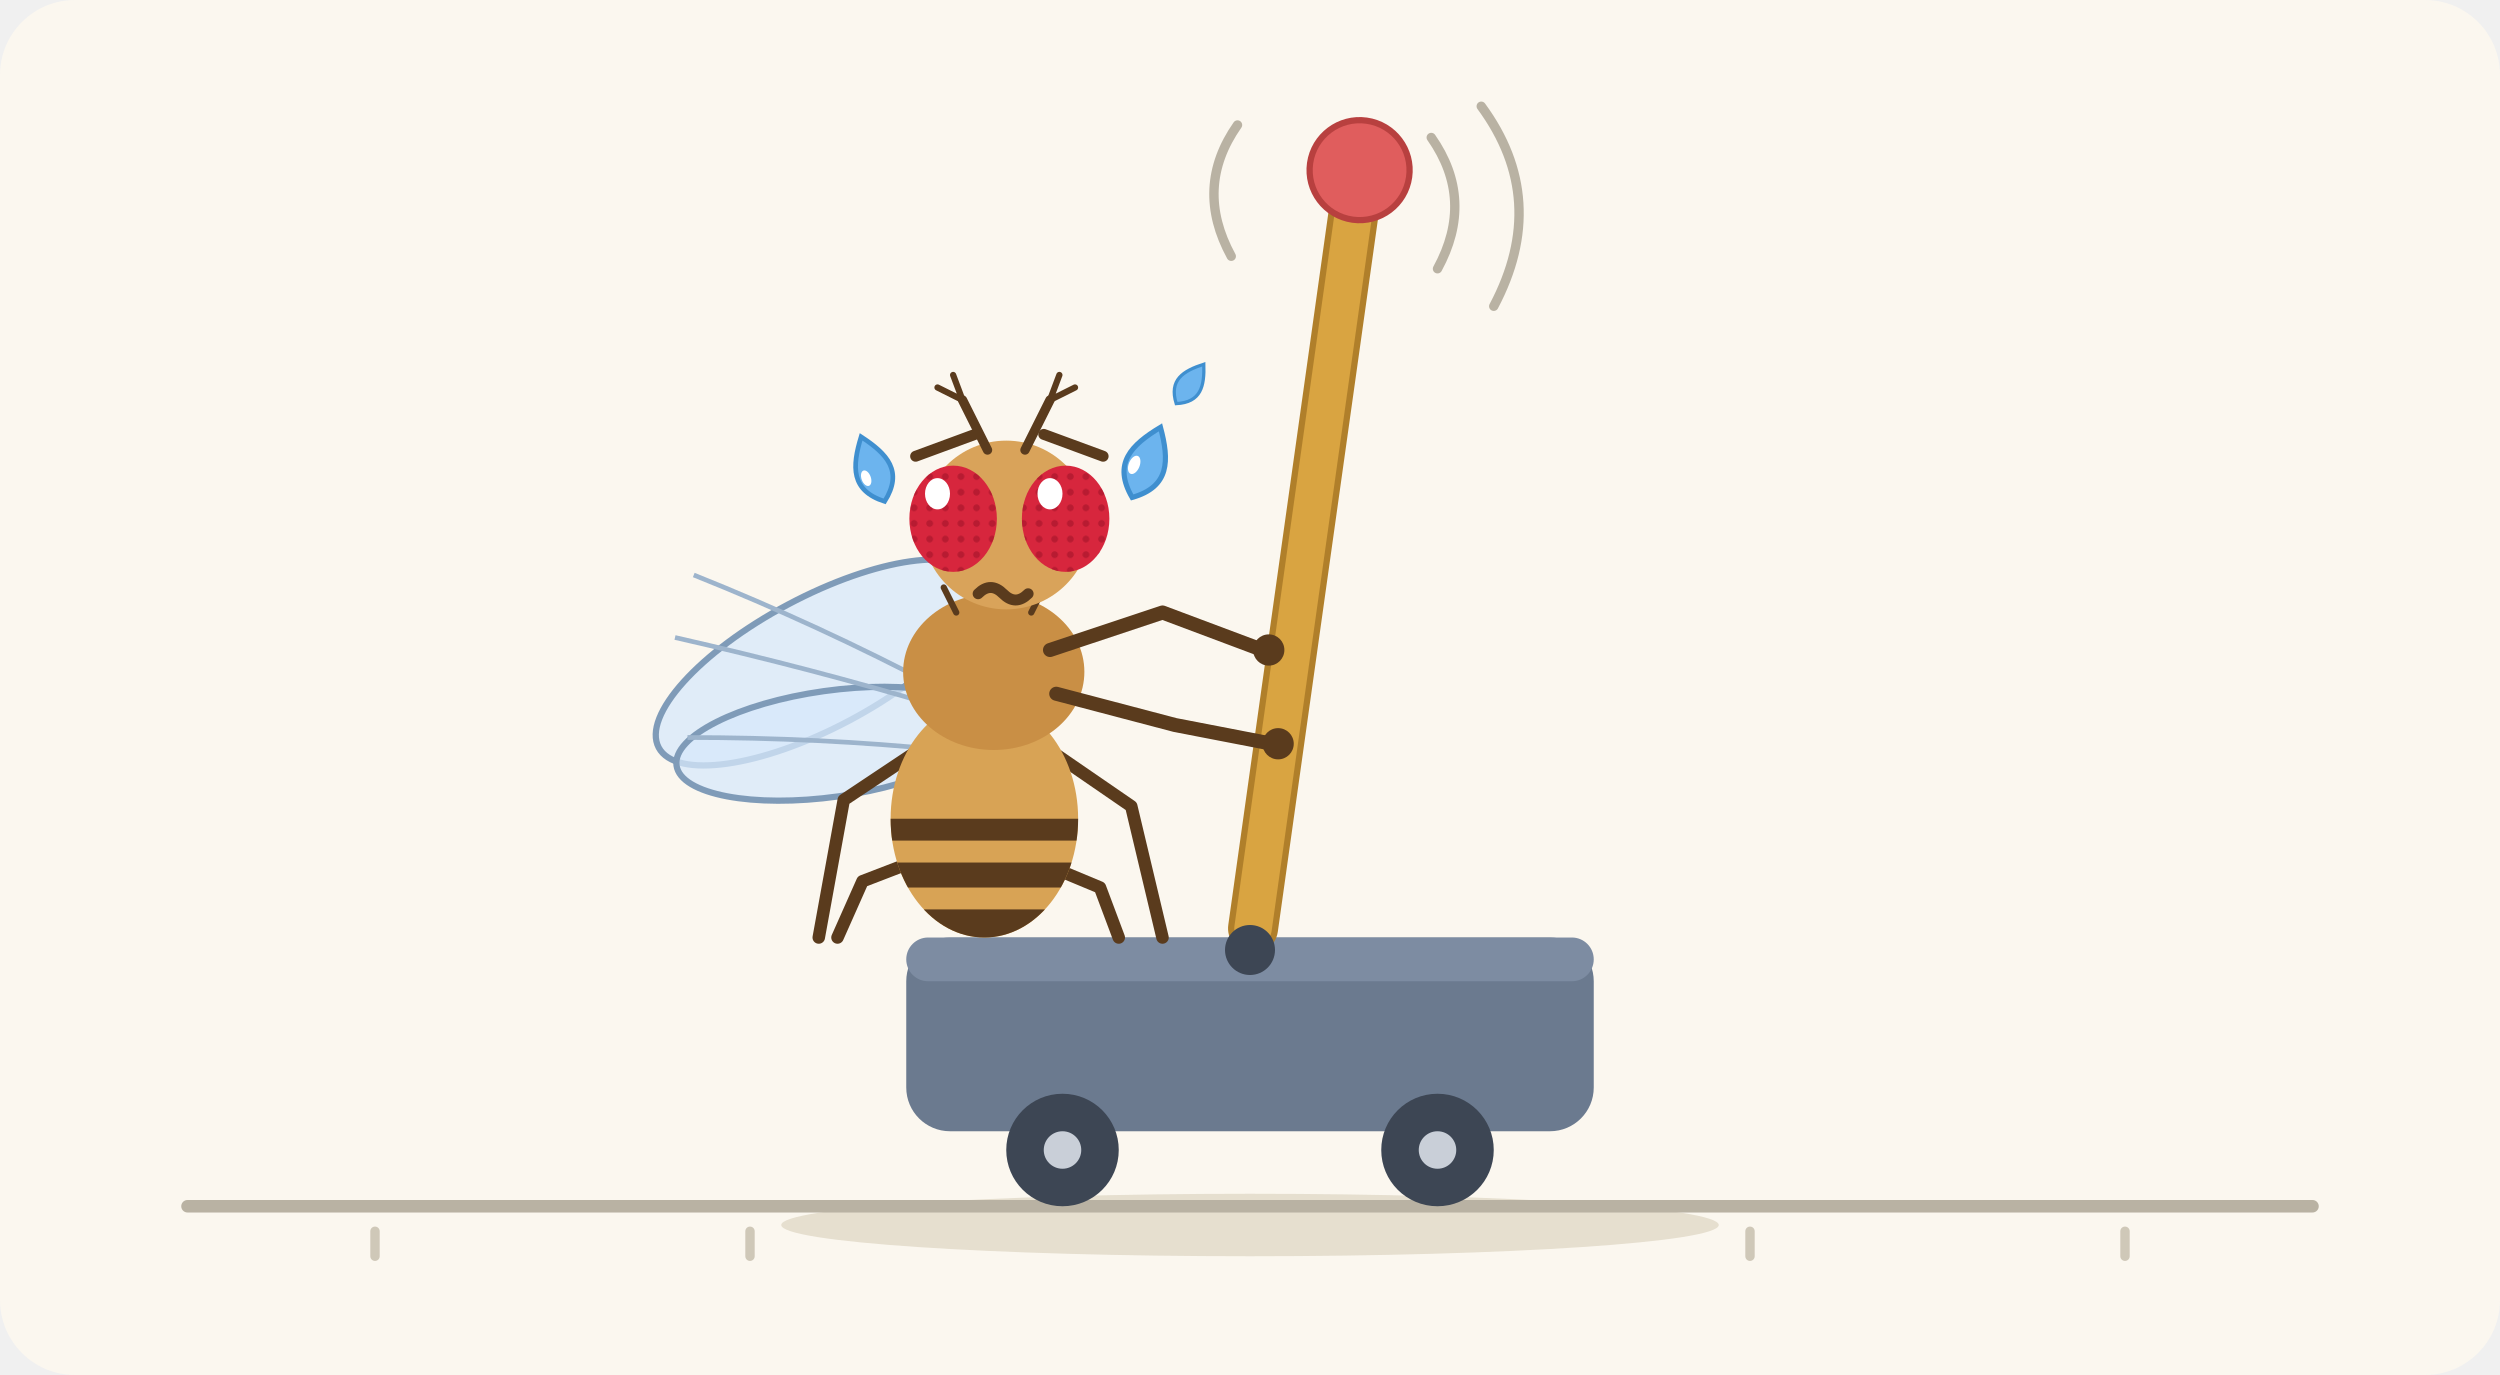
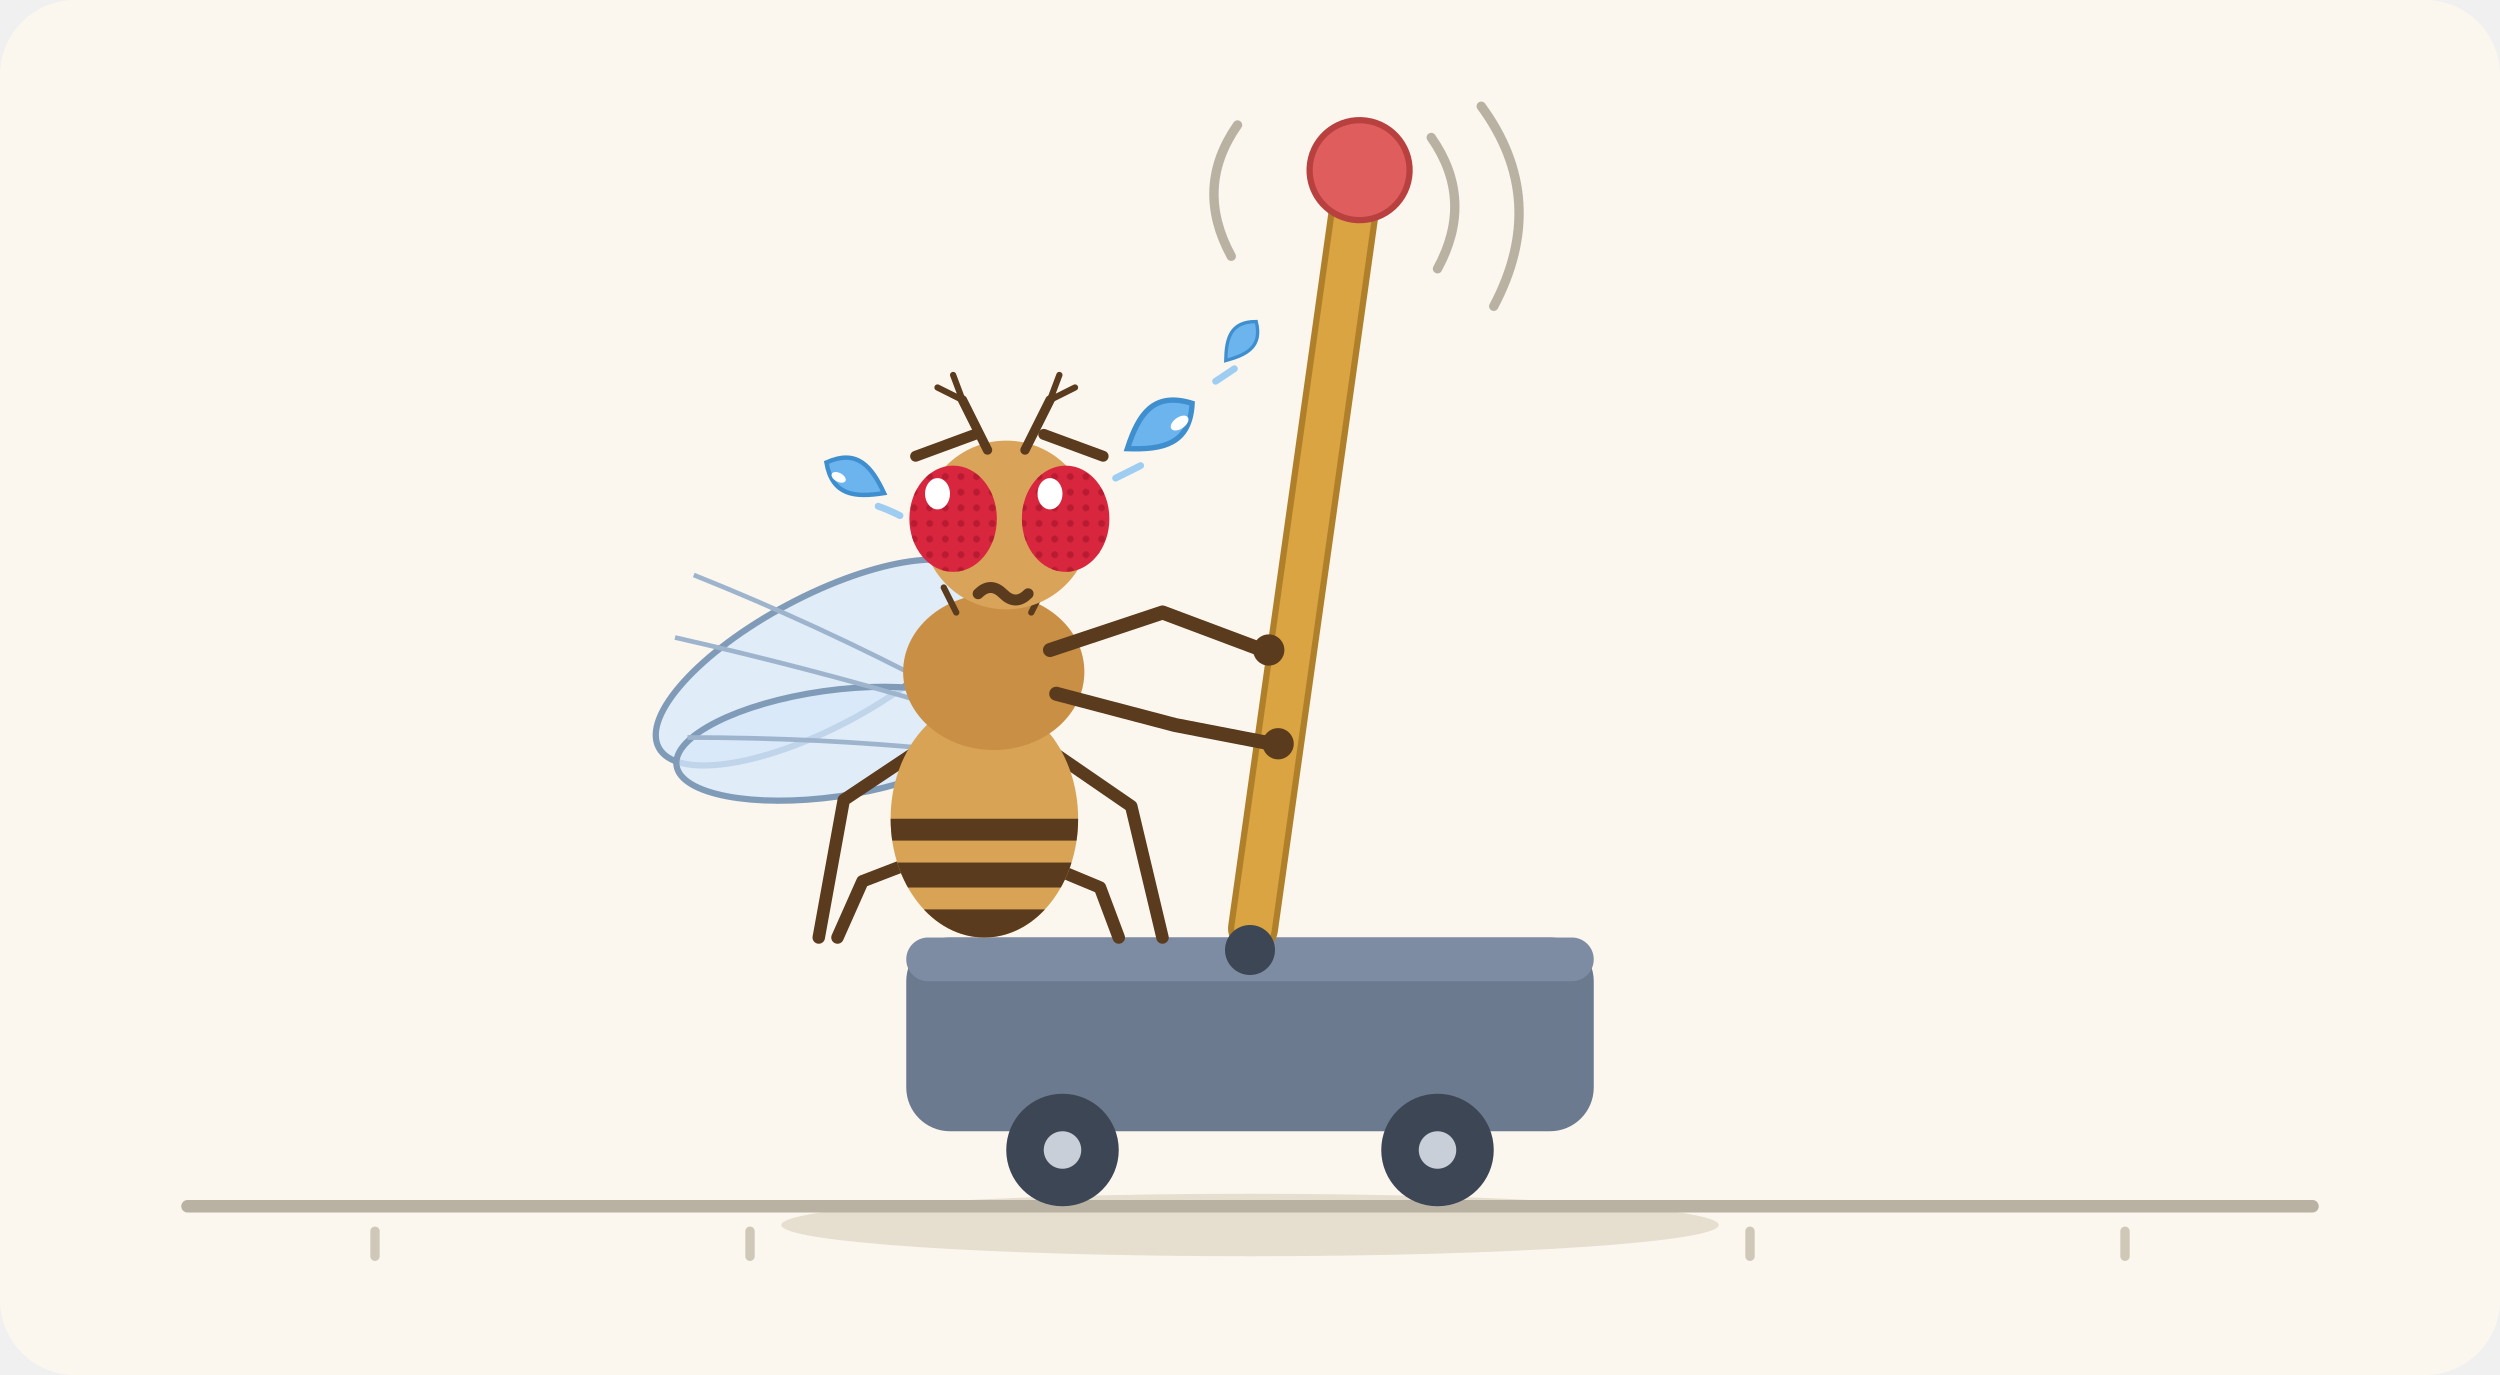
<svg xmlns="http://www.w3.org/2000/svg" viewBox="0 0 800 440" role="img" aria-labelledby="title">
  <defs>
    <clipPath id="abdomen">
      <ellipse cx="315" cy="262" rx="30" ry="38" />
    </clipPath>
    <path id="drop" d="M0,-13 C6,-5 9,2 0,9 C-9,2 -6,-5 0,-13 Z" />
    <pattern id="facets" width="5" height="5" patternUnits="userSpaceOnUse">
      <circle cx="2.5" cy="2.5" r="1.1" fill="#9e1328" opacity="0.55" />
    </pattern>
  </defs>
  <rect width="800" height="440" rx="24" fill="#fbf7ef" />
  <ellipse cx="400" cy="392" rx="150" ry="10" fill="#e6dfcf" />
  <line x1="60" y1="386" x2="740" y2="386" stroke="#b9b2a3" stroke-width="4" stroke-linecap="round" />
  <g stroke="#cfc8b8" stroke-width="3" stroke-linecap="round">
    <line x1="120" y1="394" x2="120" y2="402" />
    <line x1="240" y1="394" x2="240" y2="402" />
    <line x1="560" y1="394" x2="560" y2="402" />
    <line x1="680" y1="394" x2="680" y2="402" />
  </g>
  <rect x="290" y="300" width="220" height="62" rx="14" fill="#6b7a8f" />
  <rect x="290" y="300" width="220" height="14" rx="7" fill="#7d8ca2" />
  <circle cx="340" cy="368" r="18" fill="#3d4654" />
  <circle cx="340" cy="368" r="6" fill="#c9cfd8" />
  <circle cx="460" cy="368" r="18" fill="#3d4654" />
  <circle cx="460" cy="368" r="6" fill="#c9cfd8" />
  <g fill="#d6e8fb" fill-opacity="0.75" stroke="#7f9bb8" stroke-width="2">
    <ellipse cx="262" cy="212" rx="58" ry="21" transform="rotate(-28 262 212)" />
    <ellipse cx="266" cy="238" rx="50" ry="17" transform="rotate(-8 266 238)" />
  </g>
  <g stroke="#9db4cc" stroke-width="1.5" fill="none">
    <path d="M300 220 Q262 200 222 184" />
    <path d="M300 226 Q260 214 216 204" />
    <path d="M302 240 Q262 236 220 236" />
  </g>
  <g transform="rotate(8 400 304)">
    <rect x="393" y="52" width="14" height="252" rx="7" fill="#d9a441" stroke="#b07f2a" stroke-width="2" />
    <circle cx="400" cy="52" r="16" fill="#e05d5d" stroke="#b8403f" stroke-width="2" />
  </g>
  <circle cx="400" cy="304" r="8" fill="#3d4654" />
  <g stroke="#b9b2a3" stroke-width="3" fill="none" stroke-linecap="round">
    <path d="M458 44 q14 20 2 42" />
    <path d="M474 34 q22 30 4 64" />
    <path d="M396 40 q-14 20 -2 42" />
  </g>
  <g stroke="#5a3b1d" stroke-width="4" fill="none" stroke-linecap="round" stroke-linejoin="round">
    <polyline points="302,272 276,282 268,300" />
    <polyline points="328,274 352,284 358,300" />
    <polyline points="300,236 270,256 262,300" />
    <polyline points="330,236 362,258 372,300" />
  </g>
  <ellipse cx="315" cy="262" rx="30" ry="38" fill="#d8a355" />
  <g clip-path="url(#abdomen)" fill="#5a3b1d">
    <rect x="280" y="262" width="70" height="7" />
    <rect x="280" y="276" width="70" height="8" />
    <rect x="280" y="291" width="70" height="12" />
  </g>
  <ellipse cx="318" cy="215" rx="29" ry="25" fill="#c98f45" />
  <g stroke="#5a3b1d" stroke-width="2" stroke-linecap="round">
    <line x1="306" y1="196" x2="302" y2="188" />
    <line x1="318" y1="193" x2="318" y2="185" />
    <line x1="330" y1="196" x2="334" y2="188" />
  </g>
  <g stroke="#5a3b1d" stroke-width="4.5" fill="none" stroke-linecap="round" stroke-linejoin="round">
    <polyline points="336,208 372,196 404,208" />
    <polyline points="338,222 376,232 407,238" />
  </g>
  <circle cx="406" cy="208" r="5" fill="#5a3b1d" />
  <circle cx="409" cy="238" r="5" fill="#5a3b1d" />
  <circle cx="322" cy="168" r="27" fill="#d9a35a" />
  <g>
    <ellipse cx="305" cy="166" rx="14" ry="17" fill="#d7263d" />
    <ellipse cx="305" cy="166" rx="14" ry="17" fill="url(#facets)" />
    <ellipse cx="341" cy="166" rx="14" ry="17" fill="#d7263d" />
    <ellipse cx="341" cy="166" rx="14" ry="17" fill="url(#facets)" />
    <ellipse cx="300" cy="158" rx="4" ry="5" fill="#ffffff" />
    <ellipse cx="336" cy="158" rx="4" ry="5" fill="#ffffff" />
  </g>
  <g stroke="#5a3b1d" stroke-width="3.5" fill="none" stroke-linecap="round">
    <path d="M293 146 L312 139" />
    <path d="M334 139 L353 146" />
    <path d="M313 190 q4 -4 8 0 q4 4 8 0" />
  </g>
  <g stroke="#5a3b1d" stroke-width="3" fill="none" stroke-linecap="round">
    <path d="M316 144 L308 128" />
    <path d="M328 144 L336 128" />
    <path d="M308 128 l-8 -4 M308 128 l-3 -8 M336 128 l8 -4 M336 128 l3 -8" stroke-width="2" />
  </g>
+   <g stroke="#9fcdf2" stroke-width="2.2" fill="none" stroke-linecap="round">
+     <path d="M365 149 q-4 2 -8 4" />
+     <path d="M395 118 q-3 2 -6 4" />
+     <path d="M281 162 q3 1 7 3" />
+   </g>
  <g fill="#6cb4ee" stroke="#3f8fcf" stroke-width="1.5">
-     <g transform="translate(366 150) rotate(22) scale(1.1)">
+     <g transform="translate(373 135) rotate(-125) scale(1.15)">
      <use href="#drop" />
-       <ellipse cx="-3" cy="0" rx="1.6" ry="2.8" fill="#ffffff" stroke="none" />
+       <ellipse cx="-2.5" cy="3" rx="1.6" ry="2.8" fill="#ffffff" stroke="none" />
    </g>
-     <g transform="translate(280 152) rotate(-20)">
+     <g transform="translate(398 108) rotate(-142) scale(0.72)">
      <use href="#drop" />
-       <ellipse cx="-3" cy="0" rx="1.5" ry="2.6" fill="#ffffff" stroke="none" />
    </g>
-     <g transform="translate(380 124) rotate(35) scale(0.7)">
+     <g transform="translate(272 152) rotate(118) scale(0.95)">
      <use href="#drop" />
+       <ellipse cx="2.5" cy="3" rx="1.5" ry="2.6" fill="#ffffff" stroke="none" />
    </g>
  </g>
</svg>
